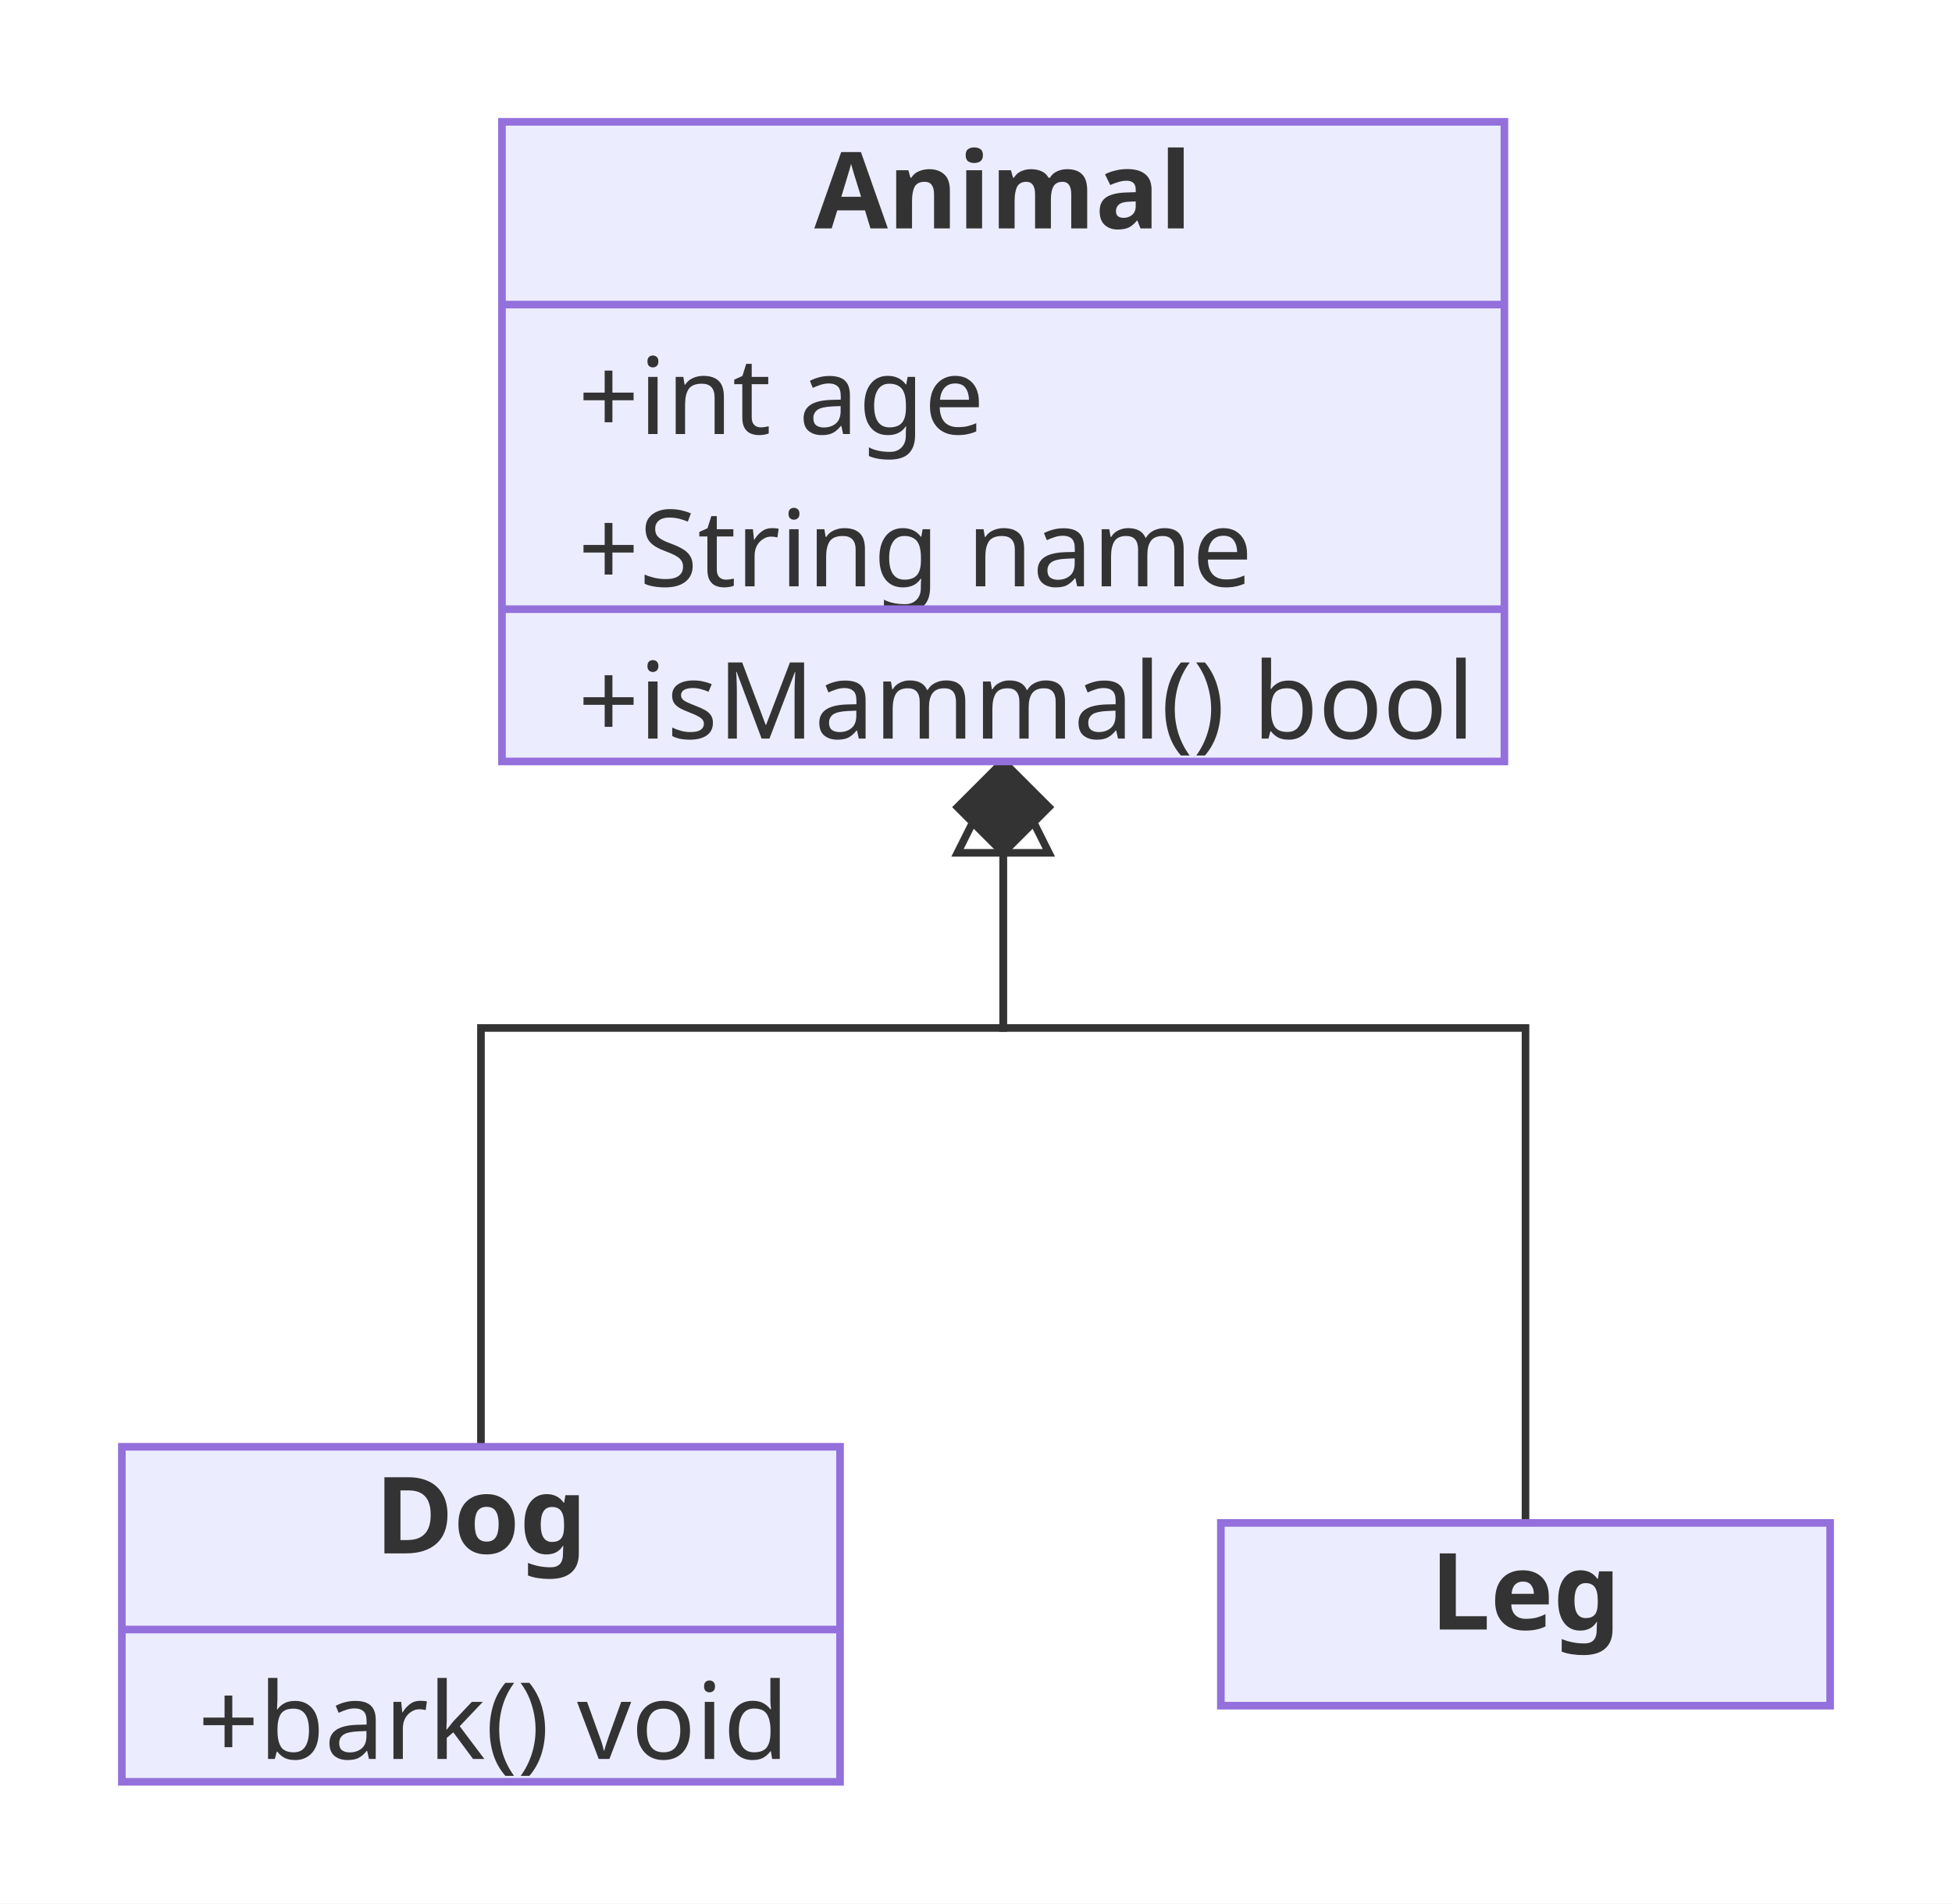
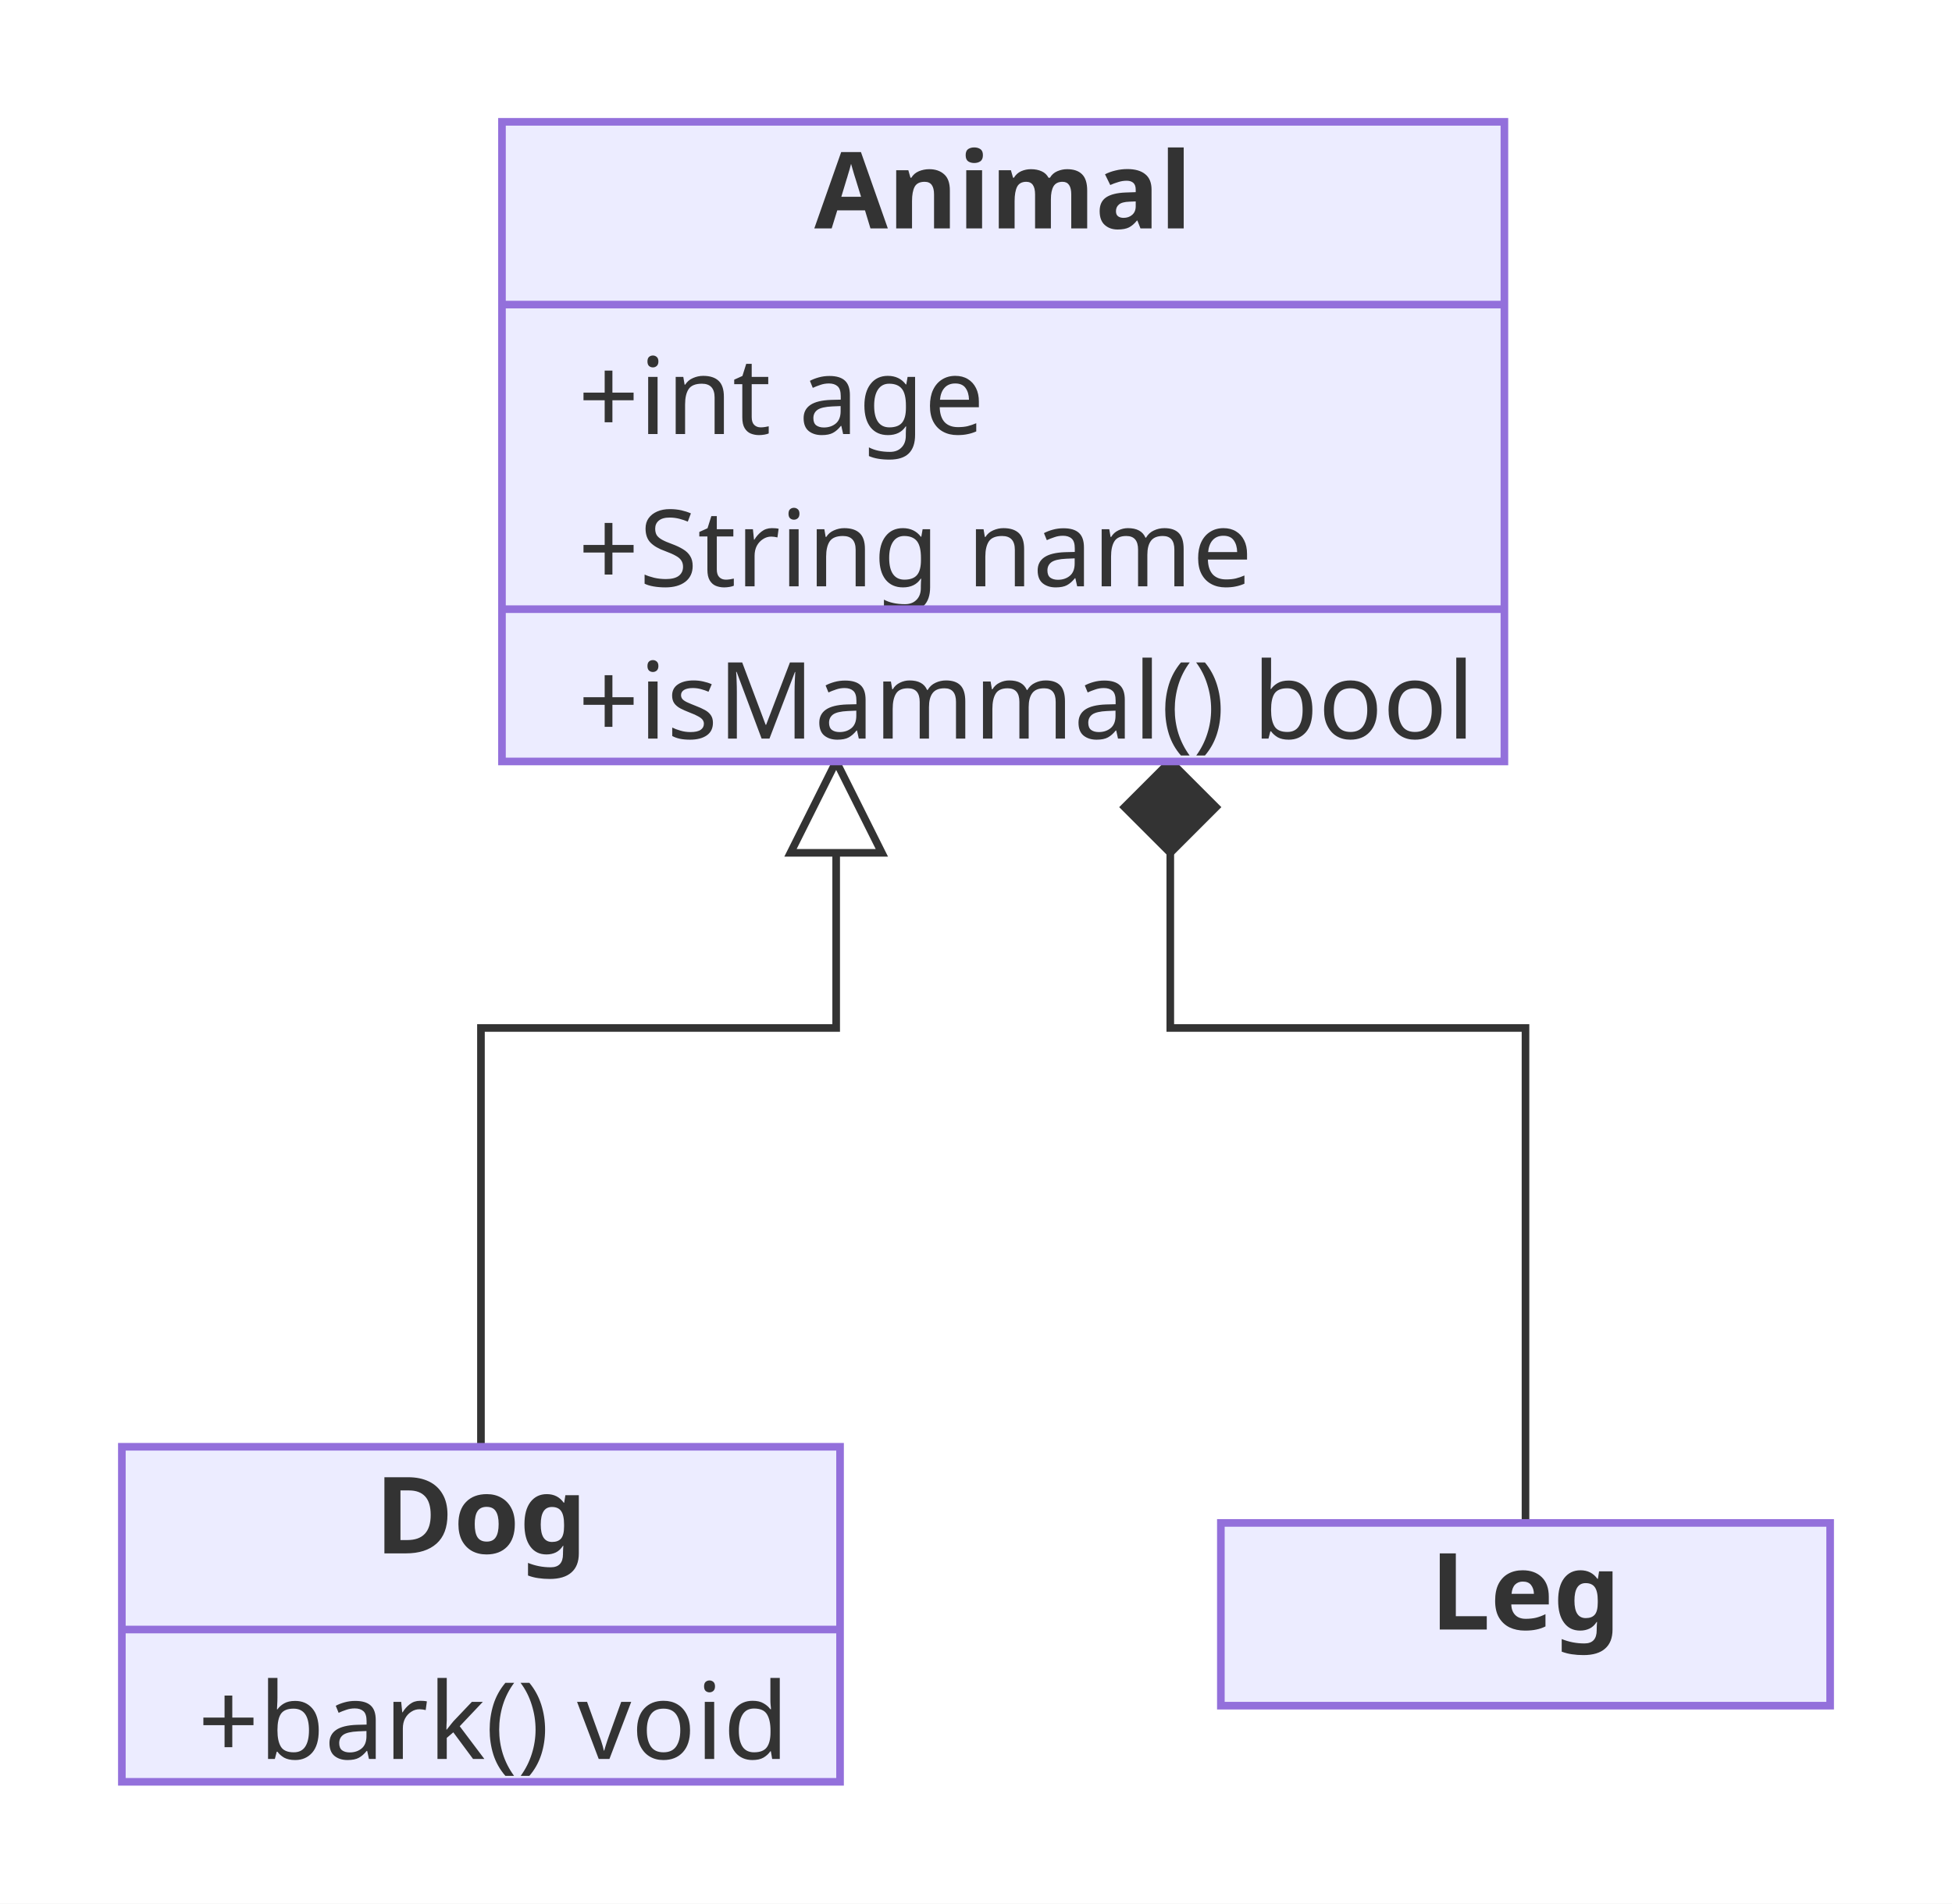
<svg xmlns="http://www.w3.org/2000/svg" role="img" width="256.3" height="250" viewBox="0 0 256.3 250" font-family="sans-serif" font-size="14">
  <rect width="100%" height="100%" fill="#ffffff" />
  <g transform="translate(16,16)">
-     <path d="M115.72,84 L115.72,119 L47.15,119 L47.15,174" fill="none" stroke="#333333" />
-     <path d="M115.72,84 L109.72,96 L121.72,96 Z" fill="#ffffff" stroke="#333333" />
-     <path d="M115.72,84 L115.72,119 L184.3,119 L184.3,184" fill="none" stroke="#333333" />
-     <path d="M115.72,84 L109.72,90 L115.72,96 L121.72,90 Z" fill="#333333" stroke="#333333" />
+     <path d="M93.79,84 L93.79,119 L47.15,119 L47.15,174" fill="none" stroke="#333333" />
+     <path d="M93.79,84 L87.79,96 L99.79,96 Z" fill="#ffffff" stroke="#333333" />
+     <path d="M137.66,84 L137.66,119 L184.3,119 L184.3,184" fill="none" stroke="#333333" />
+     <path d="M137.66,84 L131.66,90 L137.66,96 L143.66,90 Z" fill="#333333" stroke="#333333" />
    <rect x="49.91" y="0" width="131.62" height="84" fill="#ECECFF" stroke="#9370DB" />
    <text x="115.72" y="14" fill="#333333" text-anchor="middle" font-weight="bold">Animal</text>
    <line x1="49.91" y1="24" x2="181.53" y2="24" stroke="#9370DB" />
    <text x="59.91" y="41" fill="#333333">+int age</text>
    <text x="59.91" y="61" fill="#333333">+String name</text>
    <line x1="49.91" y1="64" x2="181.53" y2="64" stroke="#9370DB" />
    <text x="59.91" y="81" fill="#333333">+isMammal() bool</text>
    <rect x="0" y="174" width="94.3" height="44" fill="#ECECFF" stroke="#9370DB" />
    <text x="47.15" y="188" fill="#333333" text-anchor="middle" font-weight="bold">Dog</text>
    <line x1="0" y1="198" x2="94.3" y2="198" stroke="#9370DB" />
    <text x="10" y="215" fill="#333333">+bark() void</text>
    <rect x="144.3" y="184" width="80" height="24" fill="#ECECFF" stroke="#9370DB" />
    <text x="184.3" y="198" fill="#333333" text-anchor="middle" font-weight="bold">Leg</text>
  </g>
</svg>
